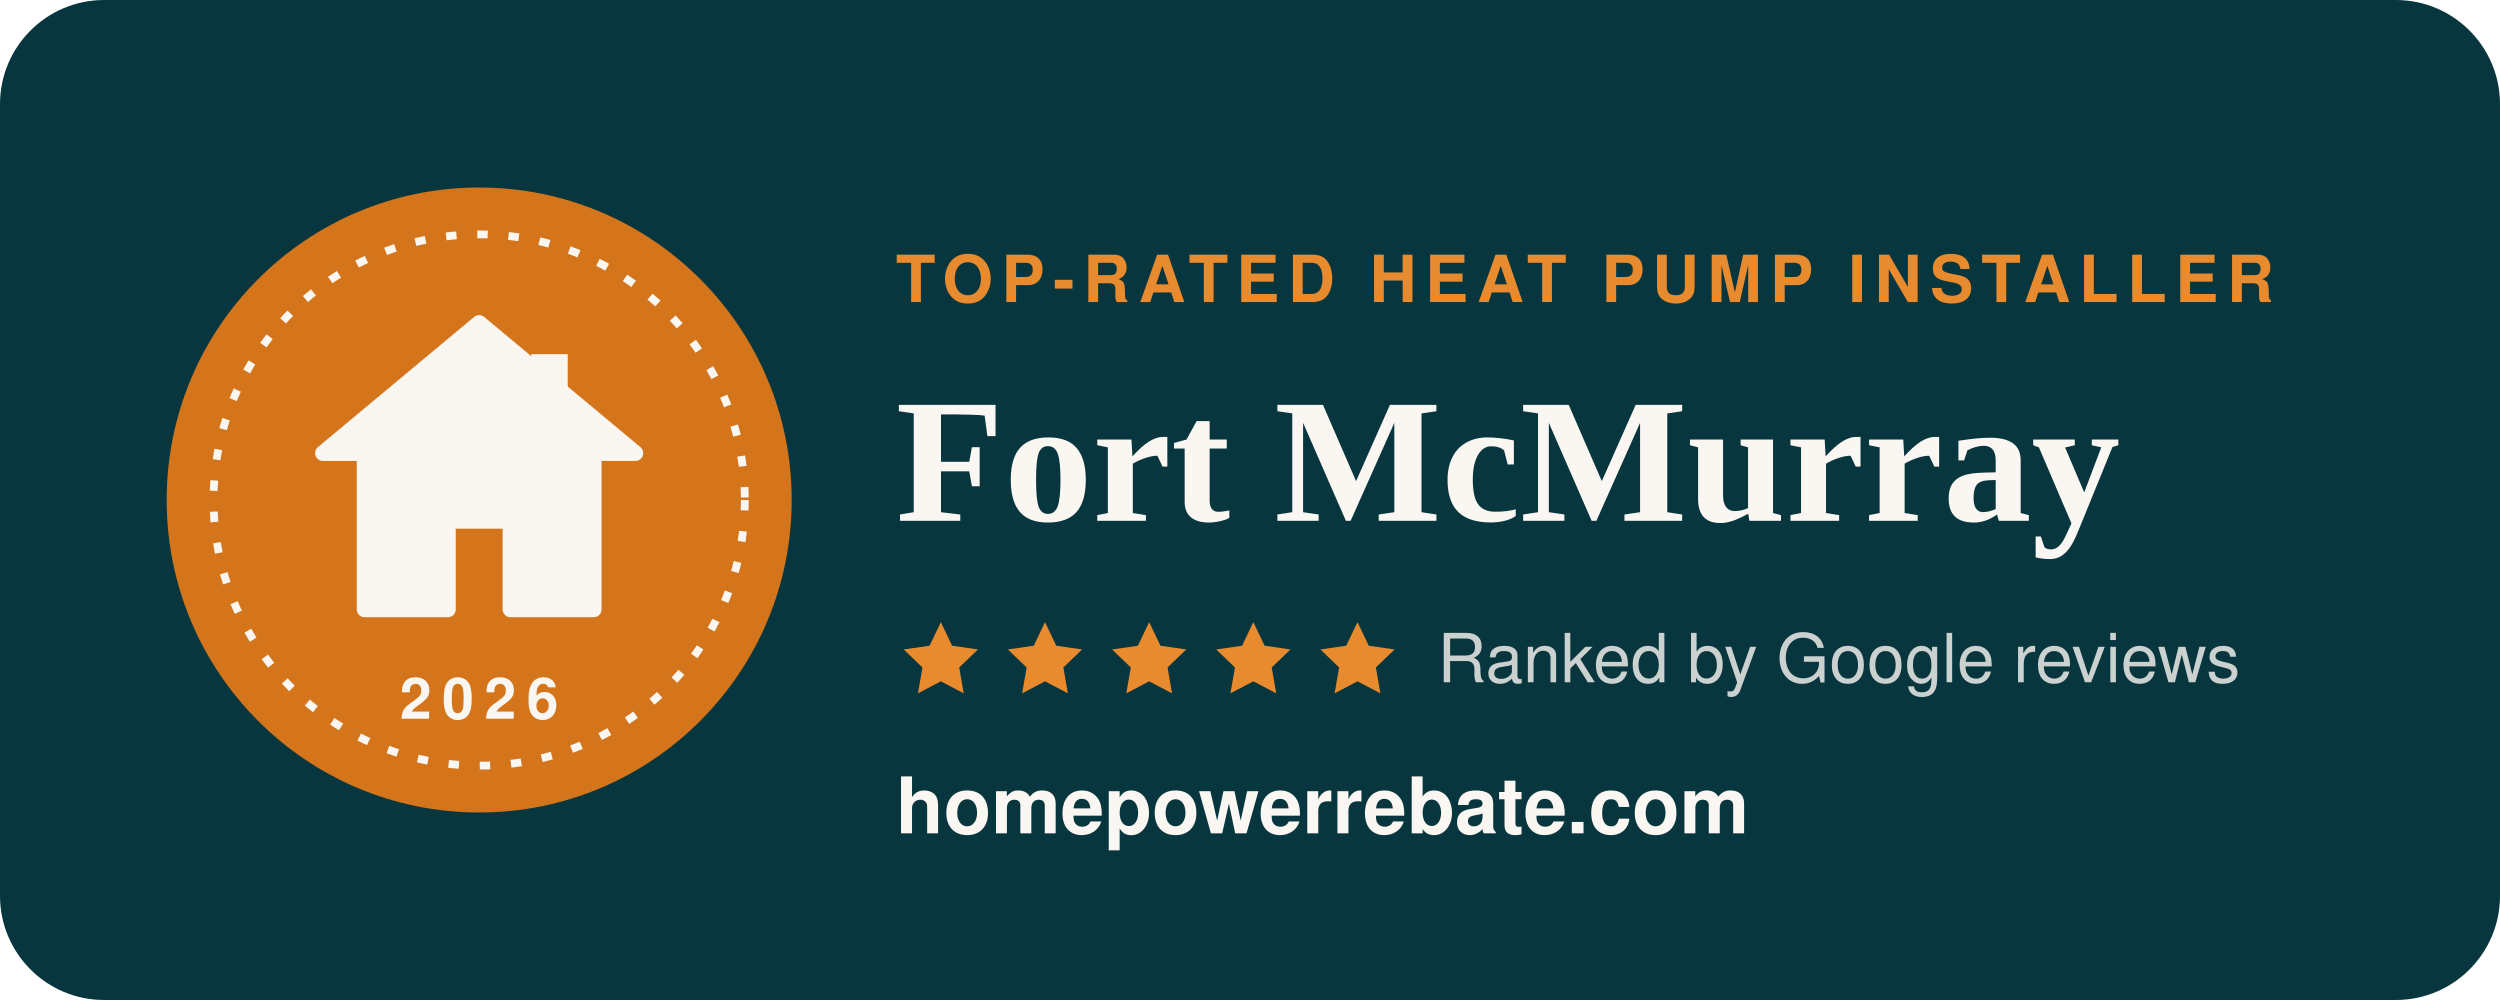
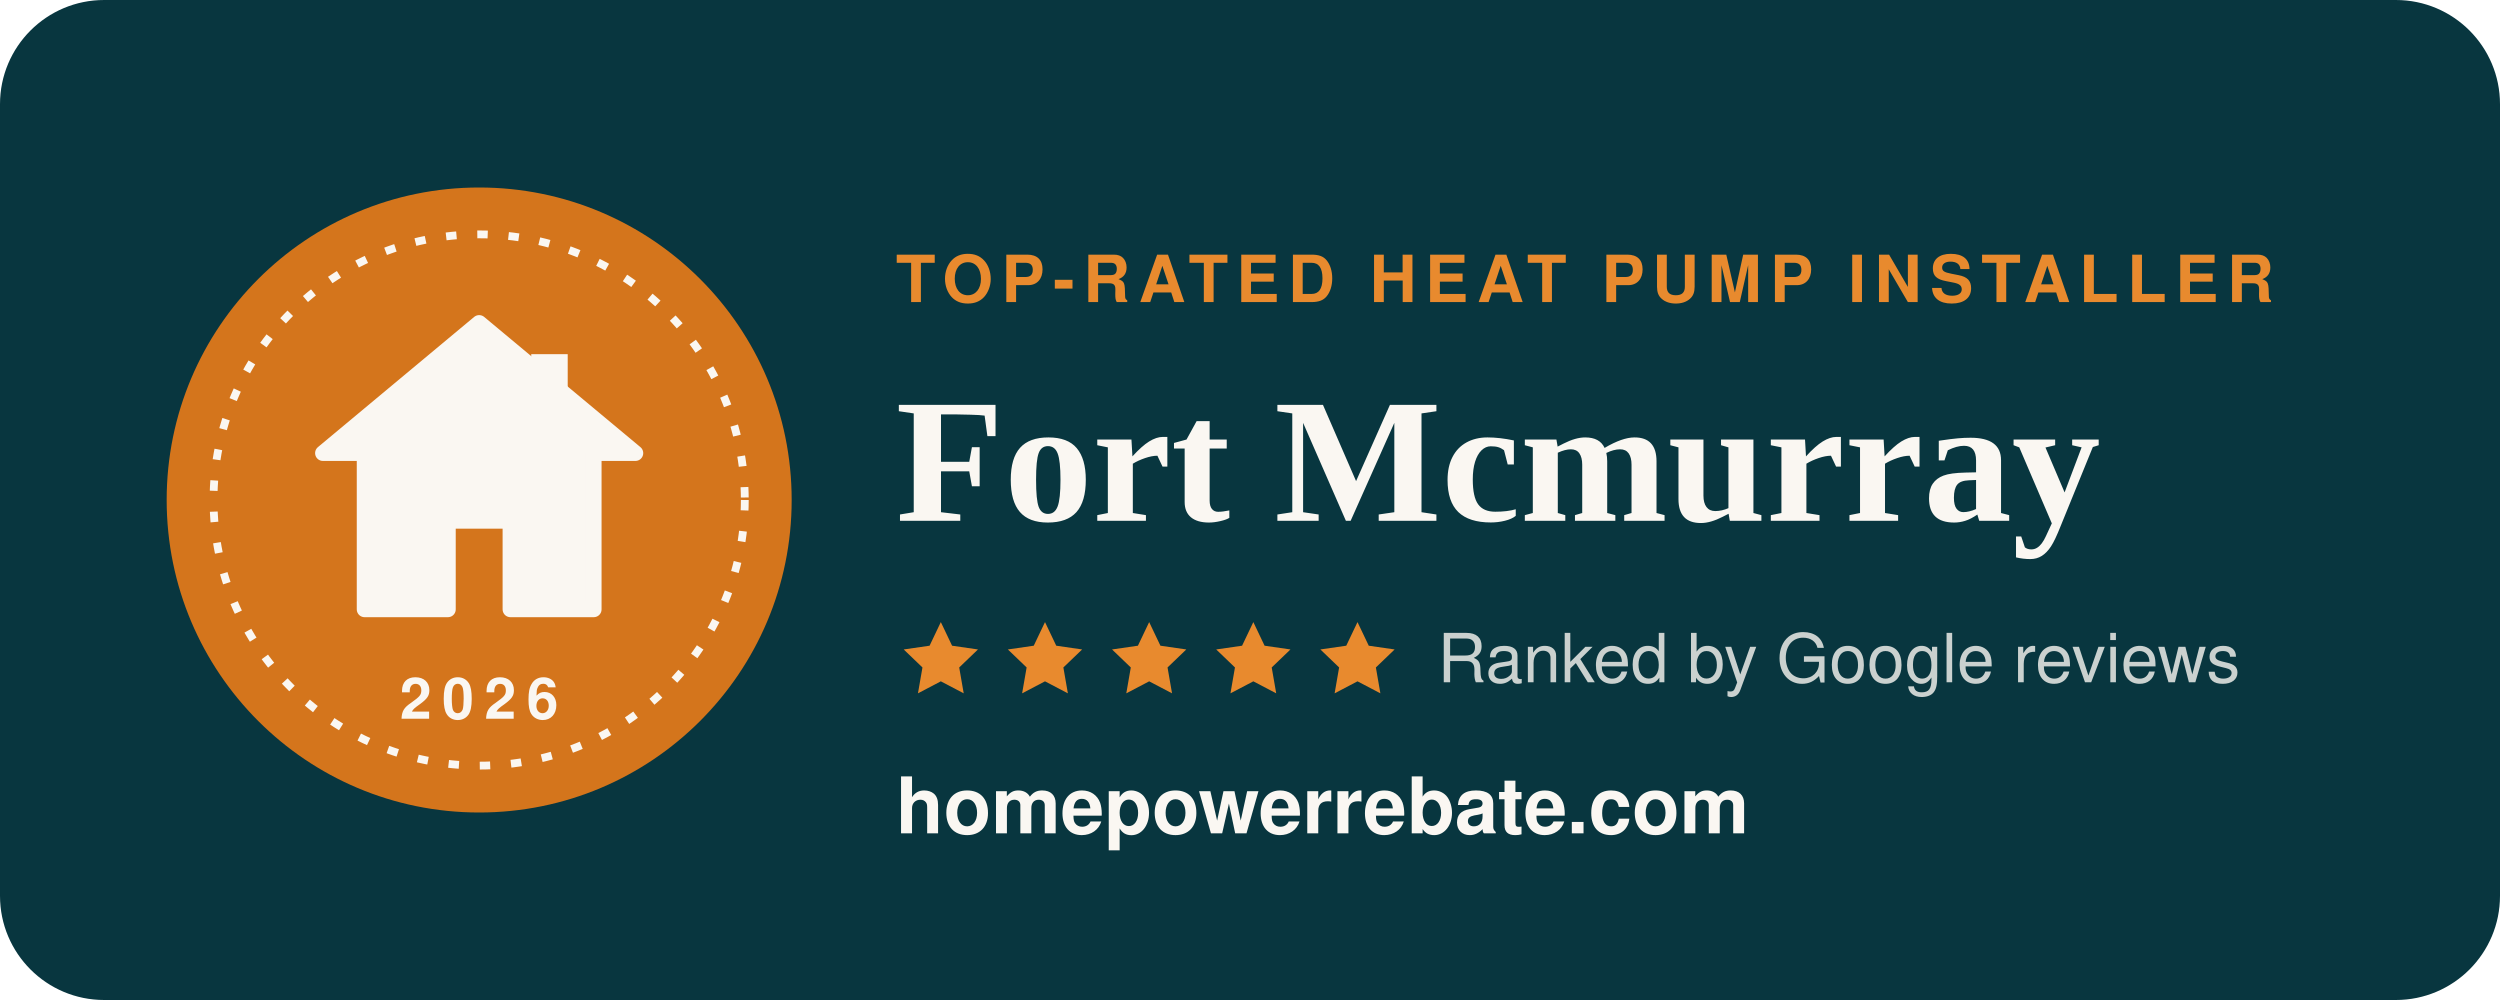
- <svg xmlns="http://www.w3.org/2000/svg" width="480" height="192" viewBox="0 0 480 192" role="img" aria-label="Top-rated heat pump installer in Fort McMurray, ranked by Google reviews - homepowerrebate.com">
+ <svg xmlns="http://www.w3.org/2000/svg" width="480" height="192" viewBox="0 0 480 192" role="img" aria-label="Top-rated heat pump installer in Fort Mcmurray, ranked by Google reviews - homepowerrebate.com">
  <rect width="480" height="192" rx="20" fill="#08363f" />
  <circle cx="92" cy="96" r="60" fill="#d4751c" />
  <circle cx="92" cy="96" r="51" fill="none" stroke="#faf7f2" stroke-width="1.5" stroke-dasharray="2 4" />
  <path d="M92 62L62 87h8v30h16V100h12v17h16V87h8z" fill="#faf7f2" stroke="#faf7f2" stroke-width="3" stroke-linejoin="round" />
  <rect x="102" y="68" width="7" height="12" fill="#faf7f2" />
  <text x="92" y="138" text-anchor="middle" font-family="Helvetica,Arial,sans-serif" font-size="11" font-weight="700" letter-spacing="2" fill="#faf7f2">2026</text>
  <text x="172" y="58" font-family="Helvetica,Arial,sans-serif" font-size="12.5" font-weight="700" letter-spacing="1.6" fill="#e88a2e">TOP-RATED HEAT PUMP INSTALLER</text>
-   <text x="172" y="100" font-family="Georgia,'Times New Roman',serif" font-size="34" font-weight="700" fill="#faf7f2">Fort McMurray</text>
+   <text x="172" y="100" font-family="Georgia,'Times New Roman',serif" font-size="34" font-weight="700" fill="#faf7f2">Fort Mcmurray</text>
  <path transform="translate(172 118) scale(0.72)" d="M12 2l3 6.3 6.9 1-5 4.8 1.2 6.9L12 17.8 5.9 21l1.2-6.9-5-4.8 6.9-1z" fill="#e88a2e" />
  <path transform="translate(192 118) scale(0.72)" d="M12 2l3 6.3 6.9 1-5 4.8 1.2 6.9L12 17.8 5.9 21l1.2-6.9-5-4.8 6.9-1z" fill="#e88a2e" />
  <path transform="translate(212 118) scale(0.72)" d="M12 2l3 6.3 6.9 1-5 4.8 1.2 6.9L12 17.8 5.9 21l1.2-6.9-5-4.8 6.9-1z" fill="#e88a2e" />
  <path transform="translate(232 118) scale(0.72)" d="M12 2l3 6.3 6.9 1-5 4.8 1.2 6.9L12 17.8 5.9 21l1.2-6.9-5-4.8 6.9-1z" fill="#e88a2e" />
  <path transform="translate(252 118) scale(0.72)" d="M12 2l3 6.3 6.9 1-5 4.8 1.2 6.9L12 17.8 5.9 21l1.2-6.9-5-4.8 6.9-1z" fill="#e88a2e" />
  <text x="276" y="131" font-family="Helvetica,Arial,sans-serif" font-size="13" fill="#faf7f2" fill-opacity="0.8">Ranked by Google reviews</text>
  <text x="172" y="160" font-family="Helvetica,Arial,sans-serif" font-size="15" font-weight="700" fill="#faf7f2">homepowerrebate.com</text>
</svg>
